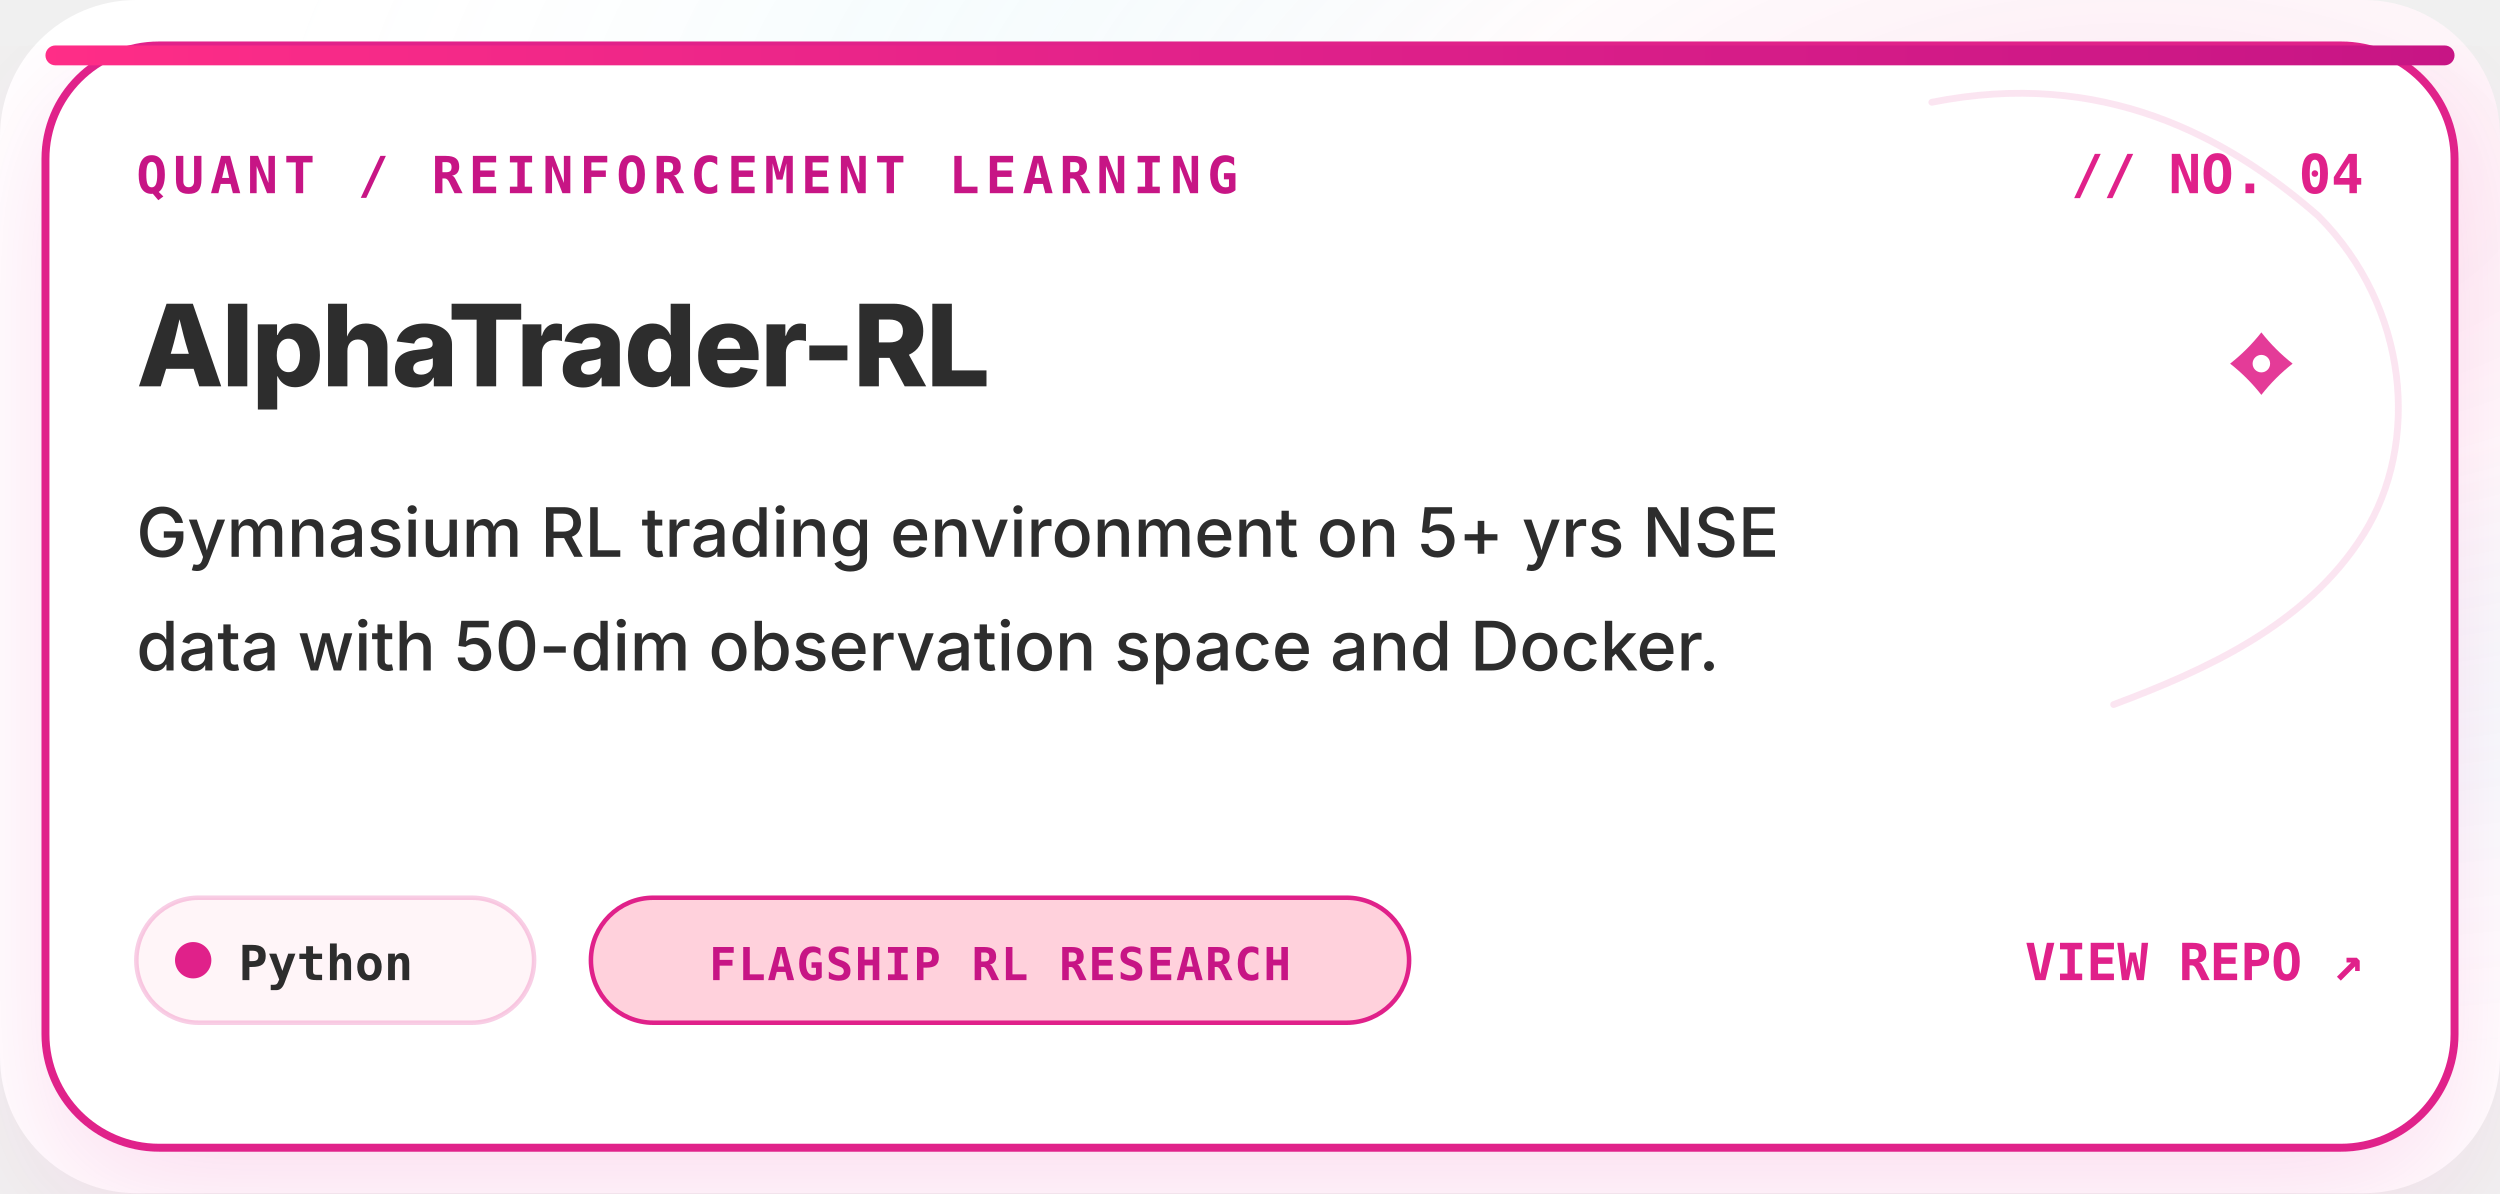
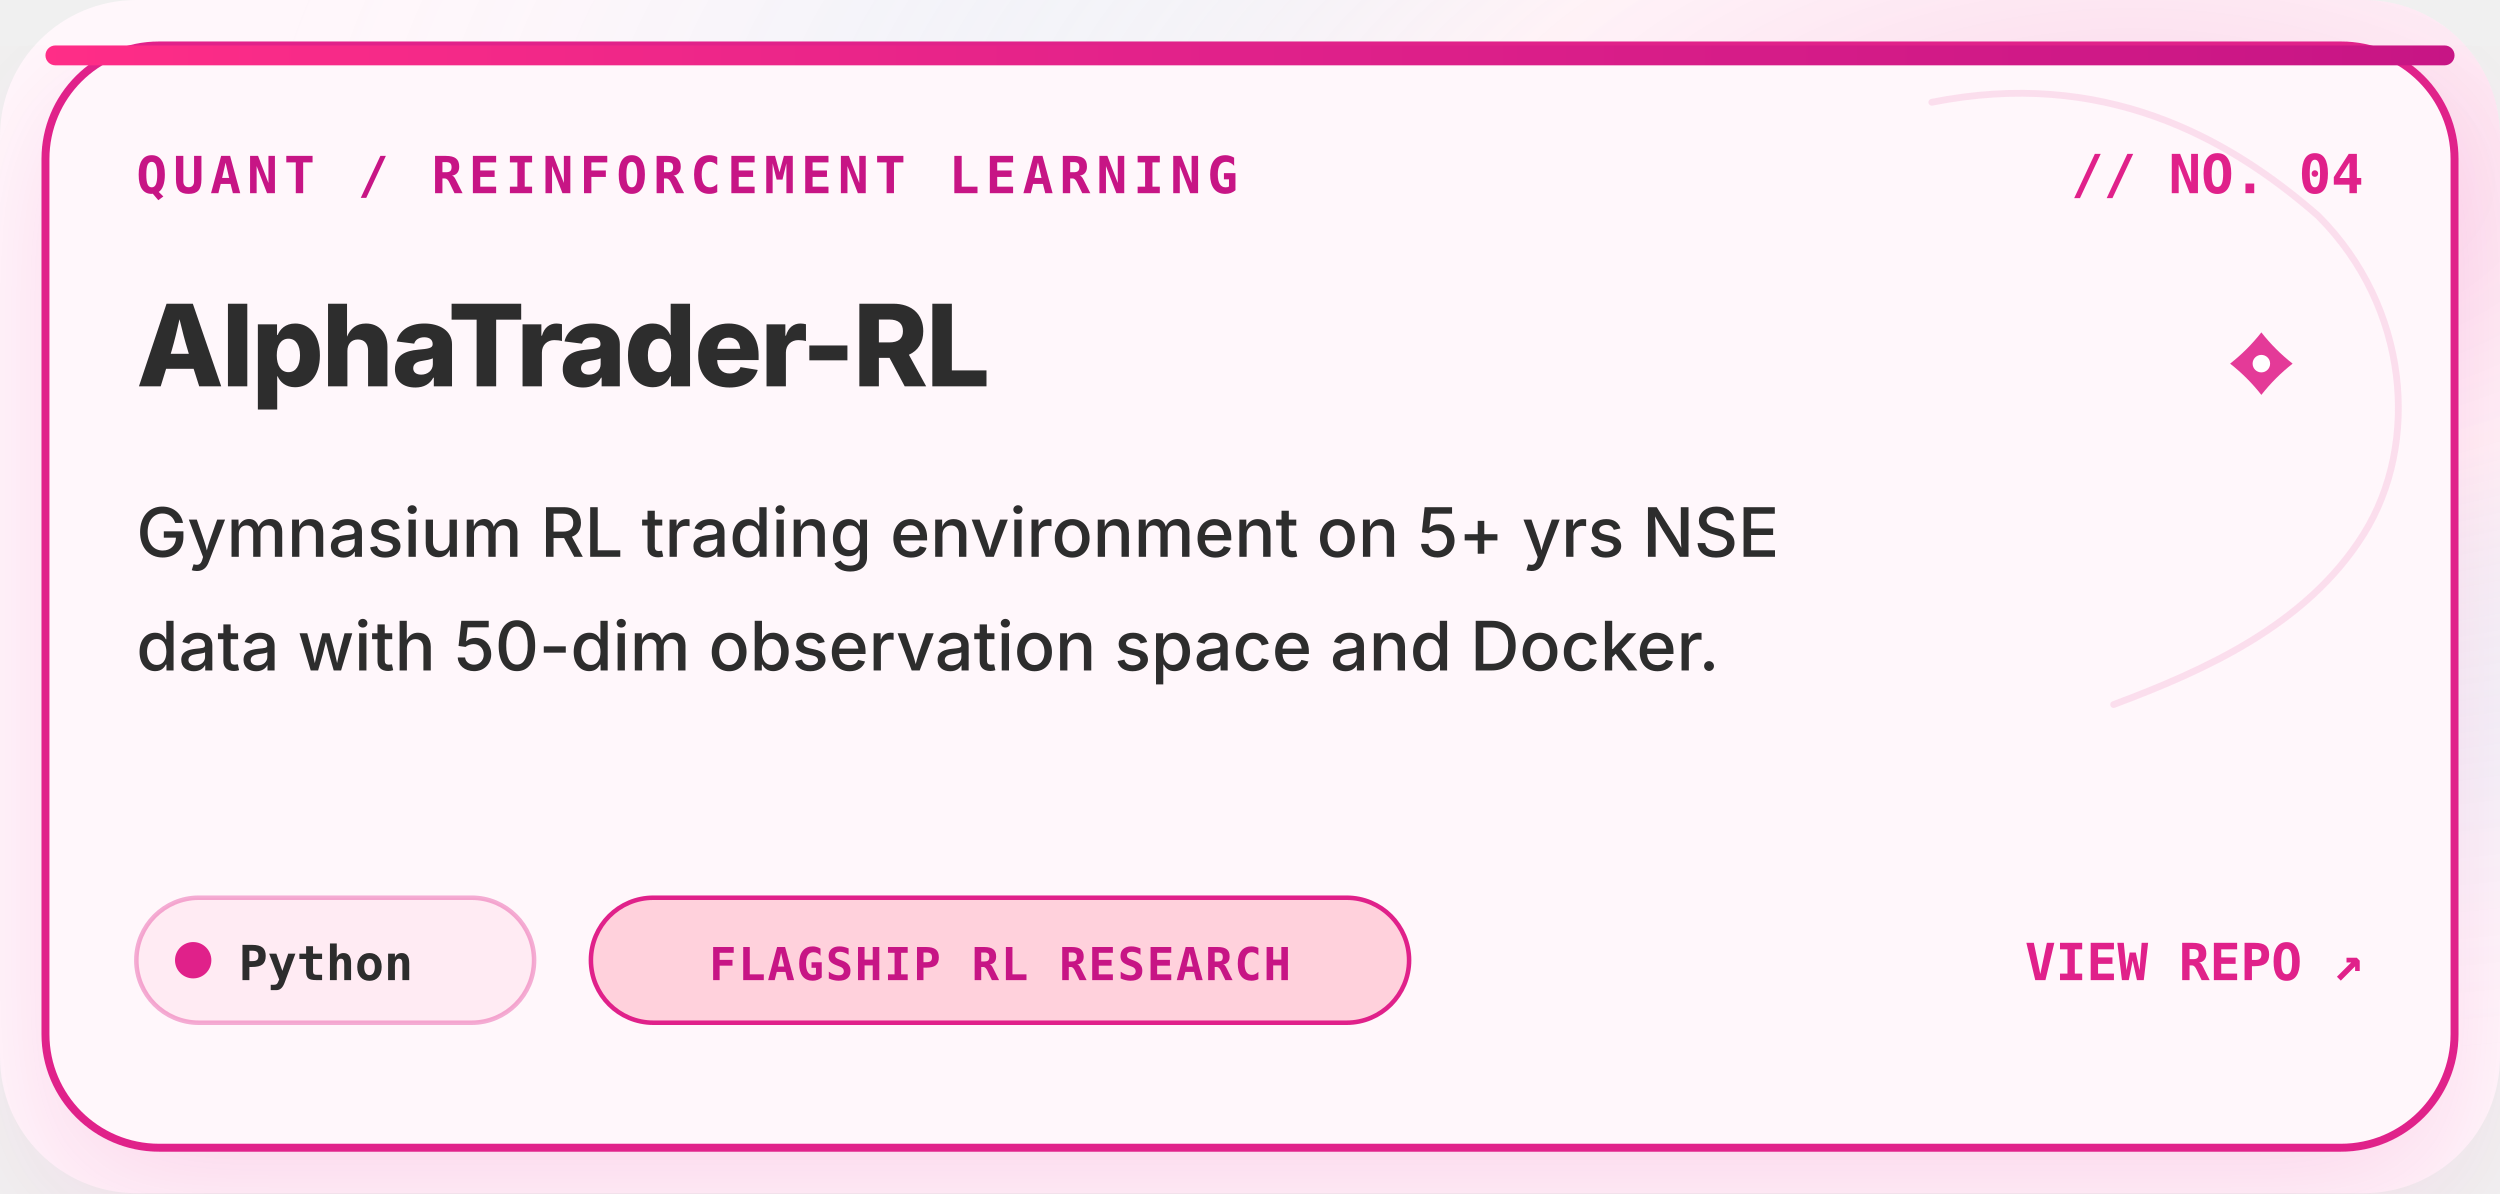
<svg xmlns="http://www.w3.org/2000/svg" viewBox="0 0 440 210" width="100%" height="210" fill="none">
  <defs>
    <style type="text/css">
        .display-title {
          font-family: 'Montserrat', 'Plus Jakarta Sans', 'Inter', -apple-system, BlinkMacSystemFont, 'Segoe UI', Roboto, sans-serif;
          font-weight: 800;
          letter-spacing: -0.02em;
        }
        .editorial-title {
          font-family: 'Cinzel', 'Playfair Display', 'Didot', Georgia, serif;
          font-weight: 700;
          letter-spacing: 0.08em;
        }
        .editorial-script {
          font-family: 'Pacifico', 'Cinzel', 'Playfair Display', 'Brush Script MT', cursive, sans-serif;
          letter-spacing: 0.02em;
        }
        .editorial-sans {
          font-family: 'Poppins', 'Inter', -apple-system, BlinkMacSystemFont, 'Segoe UI', Roboto, sans-serif;
          font-weight: 500;
        }
        .code-mono {
          font-family: 'JetBrains Mono', 'SF Mono', 'Fira Code', Menlo, Consolas, monospace;
        }
        
        /* Subtle Shimmer &amp; Pulse Keyframes */
        @keyframes subtlePulse {
          0%, 100% { opacity: 0.85; }
          50% { opacity: 1; }
        }
        @keyframes glint {
          0%, 100% { transform: scale(0.95); opacity: 0.7; }
          50% { transform: scale(1.08); opacity: 1; }
        }
        
        .pulse-anim {
          animation: subtlePulse 3s ease-in-out infinite;
        }
        .glint-anim {
          animation: glint 3.5s ease-in-out infinite;
          transform-origin: center;
        }
      </style>
    <linearGradient id="pcard_3_barbieGrad" x1="0%" y1="0%" x2="100%" y2="0%">
      <stop offset="0%" stop-color="#FF2D87" />
      <stop offset="50%" stop-color="#E0218A" />
      <stop offset="100%" stop-color="#C71585" />
    </linearGradient>
+     <linearGradient id="pcard_3_canvasPinkGrad" x1="0%" y1="0%" x2="100%" y2="100%">
+       <stop offset="0%" stop-color="#FFF0F6" />
+       <stop offset="50%" stop-color="#FFE4F0" />
+       <stop offset="100%" stop-color="#FFD6EA" />
+     </linearGradient>
    <linearGradient id="pcard_3_blushGrad" x1="0%" y1="0%" x2="100%" y2="100%">
-       <stop offset="0%" stop-color="#FFFFFF" />
-       <stop offset="60%" stop-color="#FFF0F5" />
+       <stop offset="0%" stop-color="#FFF5FA" />
+       <stop offset="50%" stop-color="#FFEBF3" />
      <stop offset="100%" stop-color="#FFD1DC" />
    </linearGradient>
    <linearGradient id="pcard_3_cyanGrad" x1="0%" y1="0%" x2="100%" y2="0%">
      <stop offset="0%" stop-color="#00B4D8" />
      <stop offset="100%" stop-color="#0077B6" />
    </linearGradient>
    <linearGradient id="pcard_3_cardGlass" x1="0%" y1="0%" x2="0%" y2="100%">
-       <stop offset="0%" stop-color="#FFFFFF" stop-opacity="0.98" />
-       <stop offset="100%" stop-color="#FFF8FA" stop-opacity="0.95" />
+       <stop offset="0%" stop-color="#FFF8FA" stop-opacity="0.98" />
+       <stop offset="100%" stop-color="#FFE8F2" stop-opacity="0.96" />
    </linearGradient>
    <linearGradient id="pcard_3_borderGrad" x1="0%" y1="0%" x2="100%" y2="100%">
-       <stop offset="0%" stop-color="#E0218A" stop-opacity="0.40" />
-       <stop offset="45%" stop-color="#FFD1DC" stop-opacity="0.25" />
-       <stop offset="75%" stop-color="#00B4D8" stop-opacity="0.20" />
-       <stop offset="100%" stop-color="#C71585" stop-opacity="0.35" />
+       <stop offset="0%" stop-color="#E0218A" stop-opacity="0.55" />
+       <stop offset="45%" stop-color="#FFD1DC" stop-opacity="0.40" />
+       <stop offset="75%" stop-color="#00B4D8" stop-opacity="0.30" />
+       <stop offset="100%" stop-color="#C71585" stop-opacity="0.50" />
    </linearGradient>
    <linearGradient id="pcard_3_goldGrad" x1="0%" y1="0%" x2="100%" y2="100%">
      <stop offset="0%" stop-color="#FDE68A" />
      <stop offset="50%" stop-color="#F59E0B" />
      <stop offset="100%" stop-color="#D97706" />
    </linearGradient>
    <radialGradient id="pcard_3_radialAura" cx="85%" cy="15%" r="75%">
-       <stop offset="0%" stop-color="#E0218A" stop-opacity="0.12" />
-       <stop offset="35%" stop-color="#FFD1DC" stop-opacity="0.08" />
-       <stop offset="70%" stop-color="#00B4D8" stop-opacity="0.03" />
-       <stop offset="100%" stop-color="#FAFAFC" stop-opacity="0" />
+       <stop offset="0%" stop-color="#E0218A" stop-opacity="0.18" />
+       <stop offset="35%" stop-color="#FFD1DC" stop-opacity="0.12" />
+       <stop offset="70%" stop-color="#00B4D8" stop-opacity="0.04" />
+       <stop offset="100%" stop-color="#FFF0F6" stop-opacity="0" />
    </radialGradient>
    <filter id="pcard_3_cardShadow" x="-10%" y="-10%" width="120%" height="125%">
      <feDropShadow dx="0" dy="8" stdDeviation="12" flood-color="#E0218A" flood-opacity="0.14" />
    </filter>
    <filter id="pcard_3_pinkGlow" x="-20%" y="-20%" width="140%" height="140%">
      <feGaussianBlur stdDeviation="4" result="blur" />
      <feComposite in="SourceGraphic" in2="blur" operator="over" />
    </filter>
  </defs>
-   <rect width="440" height="210" rx="24" fill="#FFFFFF" />
+   <rect width="440" height="210" rx="24" fill="#FFF7FB" />
  <rect width="440" height="210" rx="24" fill="url(#pcard_3_radialAura)" />
-   <rect x="8" y="8" width="424" height="194" rx="20" fill="#FFFFFF" stroke="#E0218A" stroke-width="1.4" filter="url(#pcard_3_cardShadow)" />
+   <rect x="8" y="8" width="424" height="194" rx="20" fill="#FFF7FB" stroke="#E0218A" stroke-width="1.4" filter="url(#pcard_3_cardShadow)" />
  <rect x="8" y="8" width="424" height="3.5" rx="1.75" fill="url(#pcard_3_barbieGrad)" />
  <path d="       M 340 18       C 370 12, 392 24, 408 38       C 424 54, 426 78, 416 94       C 406 110, 388 118, 372 124     " fill="none" stroke="#E0218A" stroke-width="1.2" stroke-linecap="round" opacity="0.12" />
  <g transform="translate(24, 34)">
    <text x="0" y="0" class="code-mono" font-size="9" font-weight="700" fill="#C71585" letter-spacing="0.12em">
        QUANT / REINFORCEMENT LEARNING
      </text>
    <text x="392" y="0" text-anchor="end" class="code-mono" font-size="9.5" font-weight="800" fill="#E0218A">
        // NO. 04
      </text>
  </g>
  <g transform="translate(24, 68)">
    <text x="0" y="0" class="display-title" font-size="20" font-weight="800" fill="#2D2D2D">
        AlphaTrader-RL
      </text>
  </g>
  <g transform="translate(24, 98)">
    <text x="0" y="0" class="editorial-sans" font-size="12" fill="#2D2D2D">
        Gymnasium RL trading environment on 5+ yrs NSE
      </text>
    <text x="0" y="20" class="editorial-sans" font-size="12" fill="#2D2D2D">
        data with 50-dim observation space and Docker.
      </text>
  </g>
  <g transform="translate(24, 172)">
-     <rect x="0" y="-14" width="70" height="22" rx="11" fill="#FFF5F8" stroke="rgba(224, 33, 138, 0.22)" stroke-width="0.8" />
+     <rect x="0" y="-14" width="70" height="22" rx="11" fill="#FFEBF3" stroke="rgba(224, 33, 138, 0.35)" stroke-width="0.8" />
    <circle cx="10" cy="-3" r="3.2" fill="#E0218A" />
    <text x="18" y="0.5" class="code-mono" font-size="8.5" font-weight="700" fill="#2D2D2D">
        Python
      </text>
    <rect x="80" y="-14" width="144" height="22" rx="11" fill="#FFD1DC" stroke="#E0218A" stroke-width="0.8" />
    <text x="152" y="0.5" text-anchor="middle" class="code-mono" font-size="8" font-weight="700" fill="#C71585" letter-spacing="0.04em">
        FLAGSHIP RL RESEARCH
      </text>
    <text x="392" y="0.5" text-anchor="end" class="code-mono" font-size="9" font-weight="800" fill="#E0218A">
        VIEW REPO ↗
      </text>
  </g>
  <g class="glint-anim" style="transform-origin: 398px 64px;">
    <path d="         M 398 58.5         Q 400.42 61.58 403.5 64         Q 400.42 66.42 398 69.5         Q 395.58 66.42 392.5 64         Q 395.58 61.58 398 58.5         Z" fill="#E0218A" opacity="0.88" />
    <circle cx="398" cy="64" r="1.54" fill="#FFFFFF" />
  </g>
</svg>
